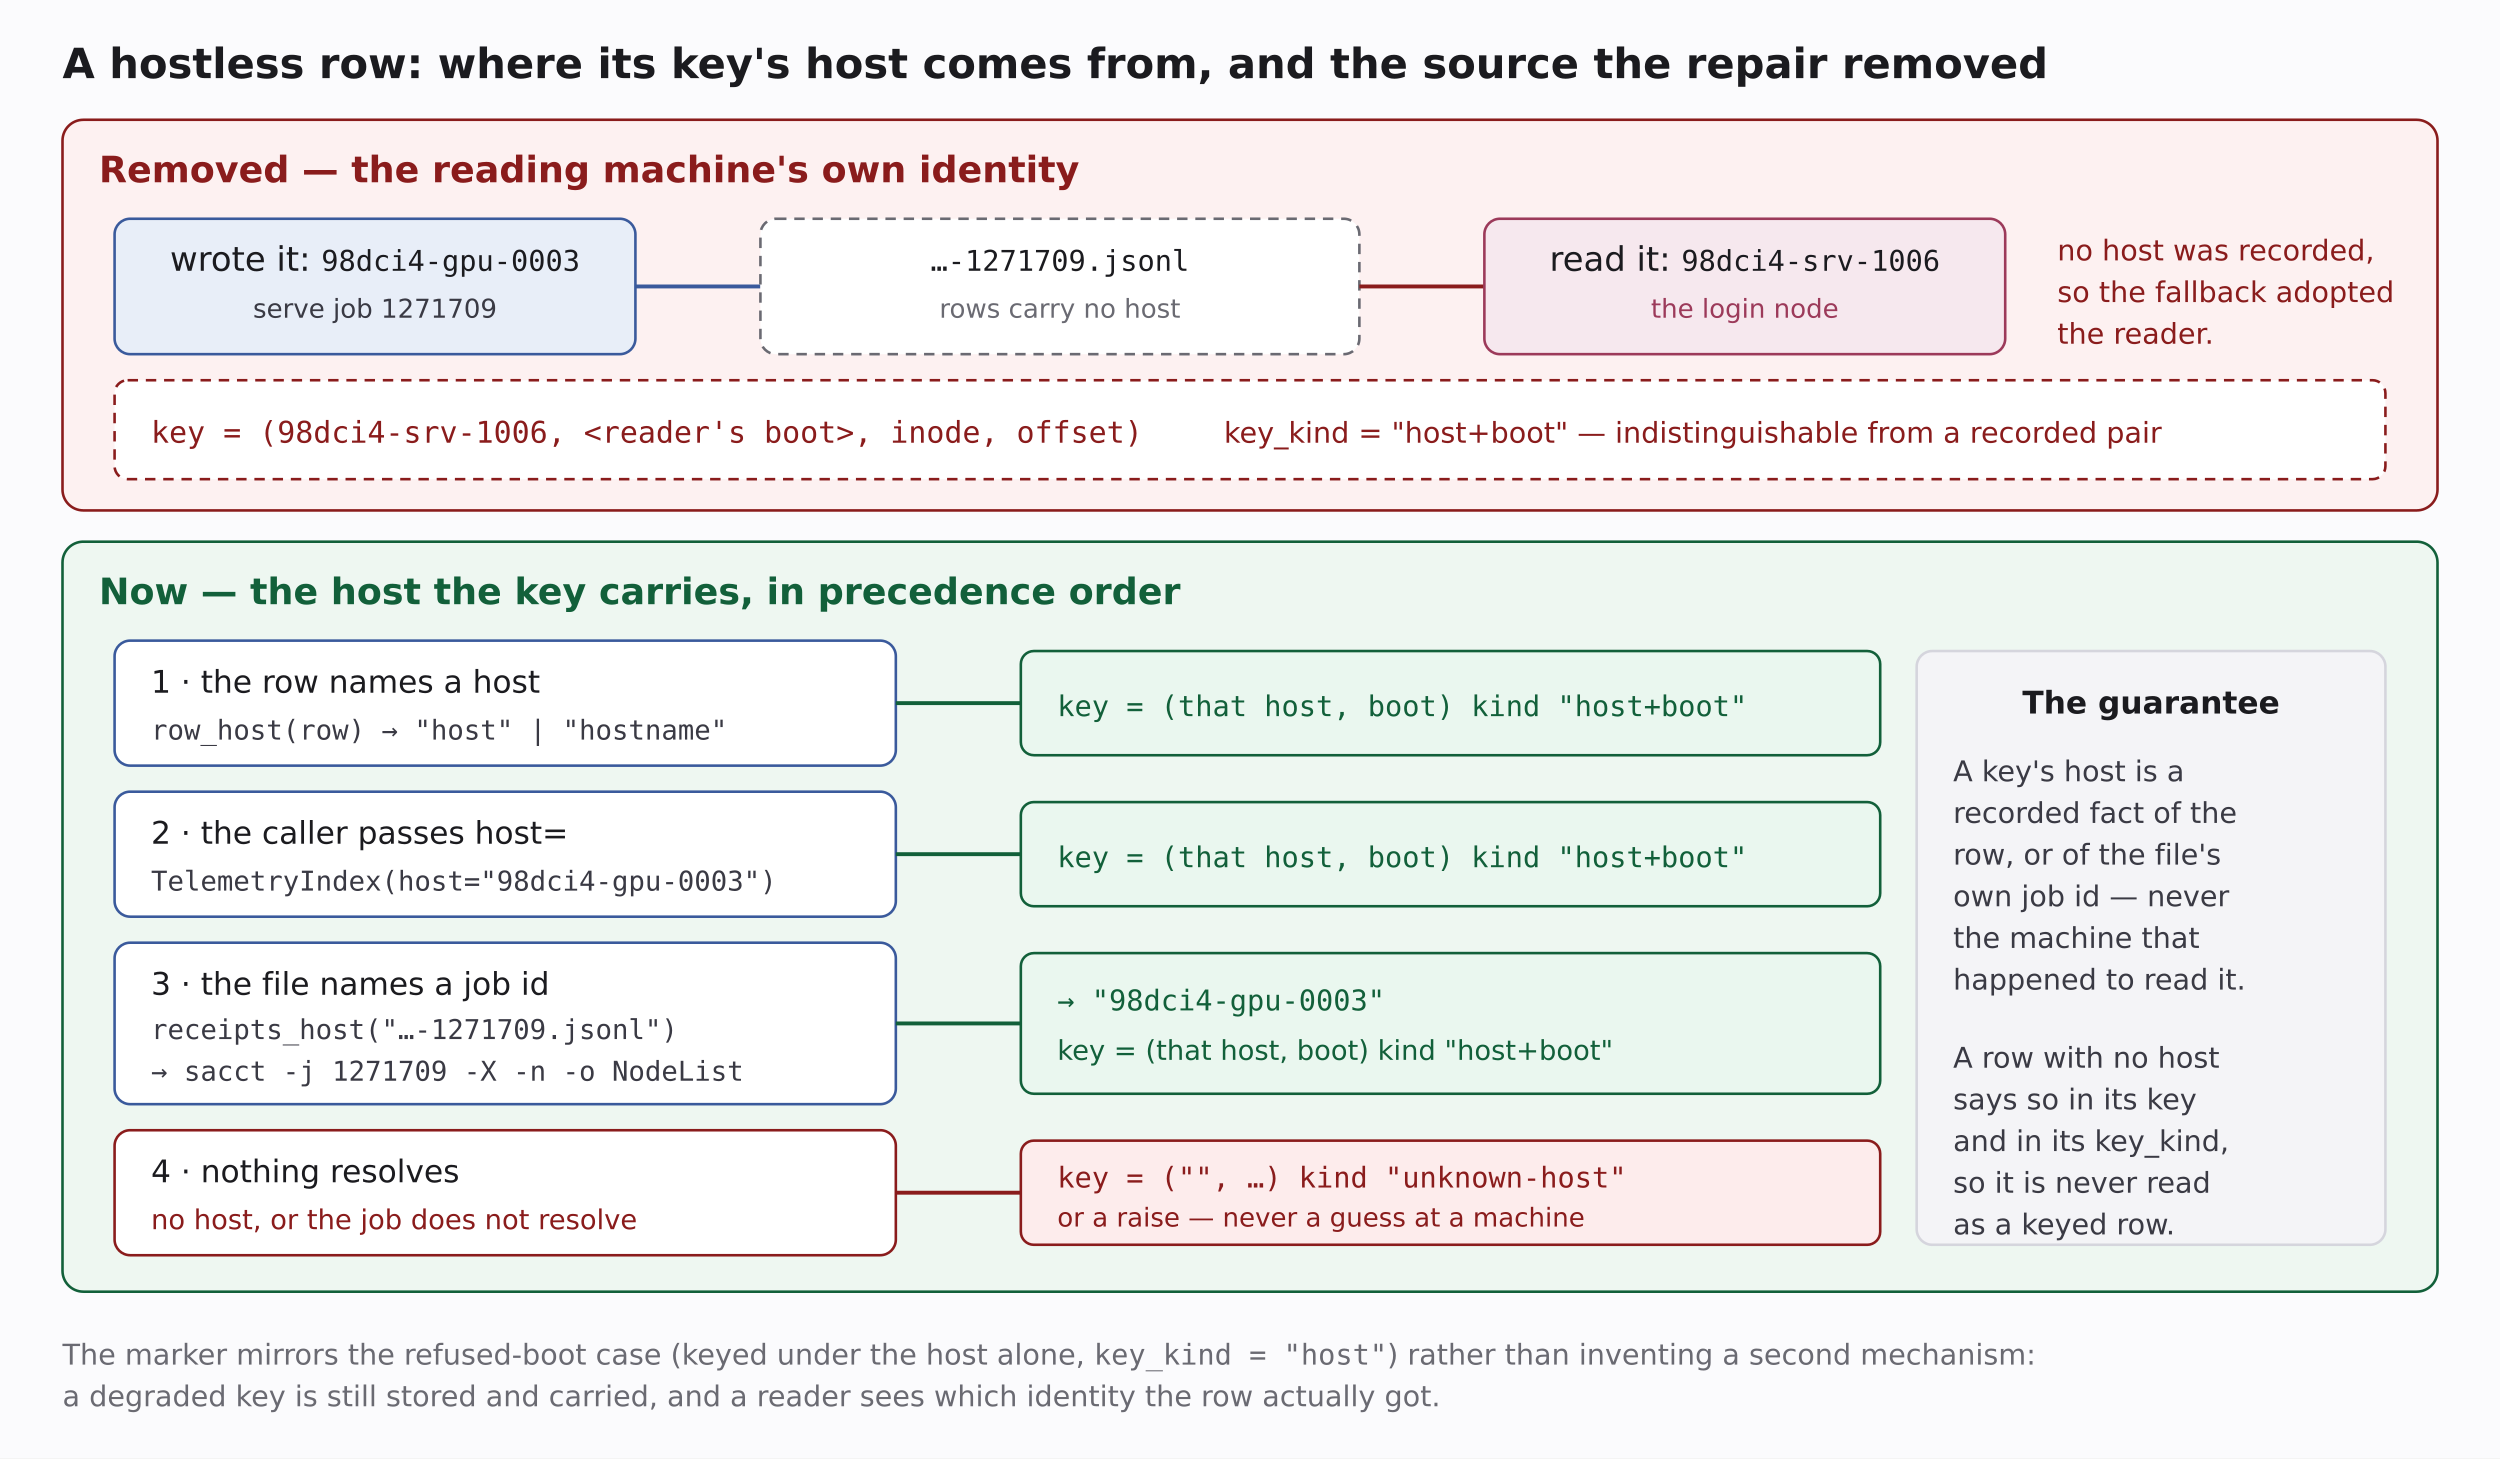
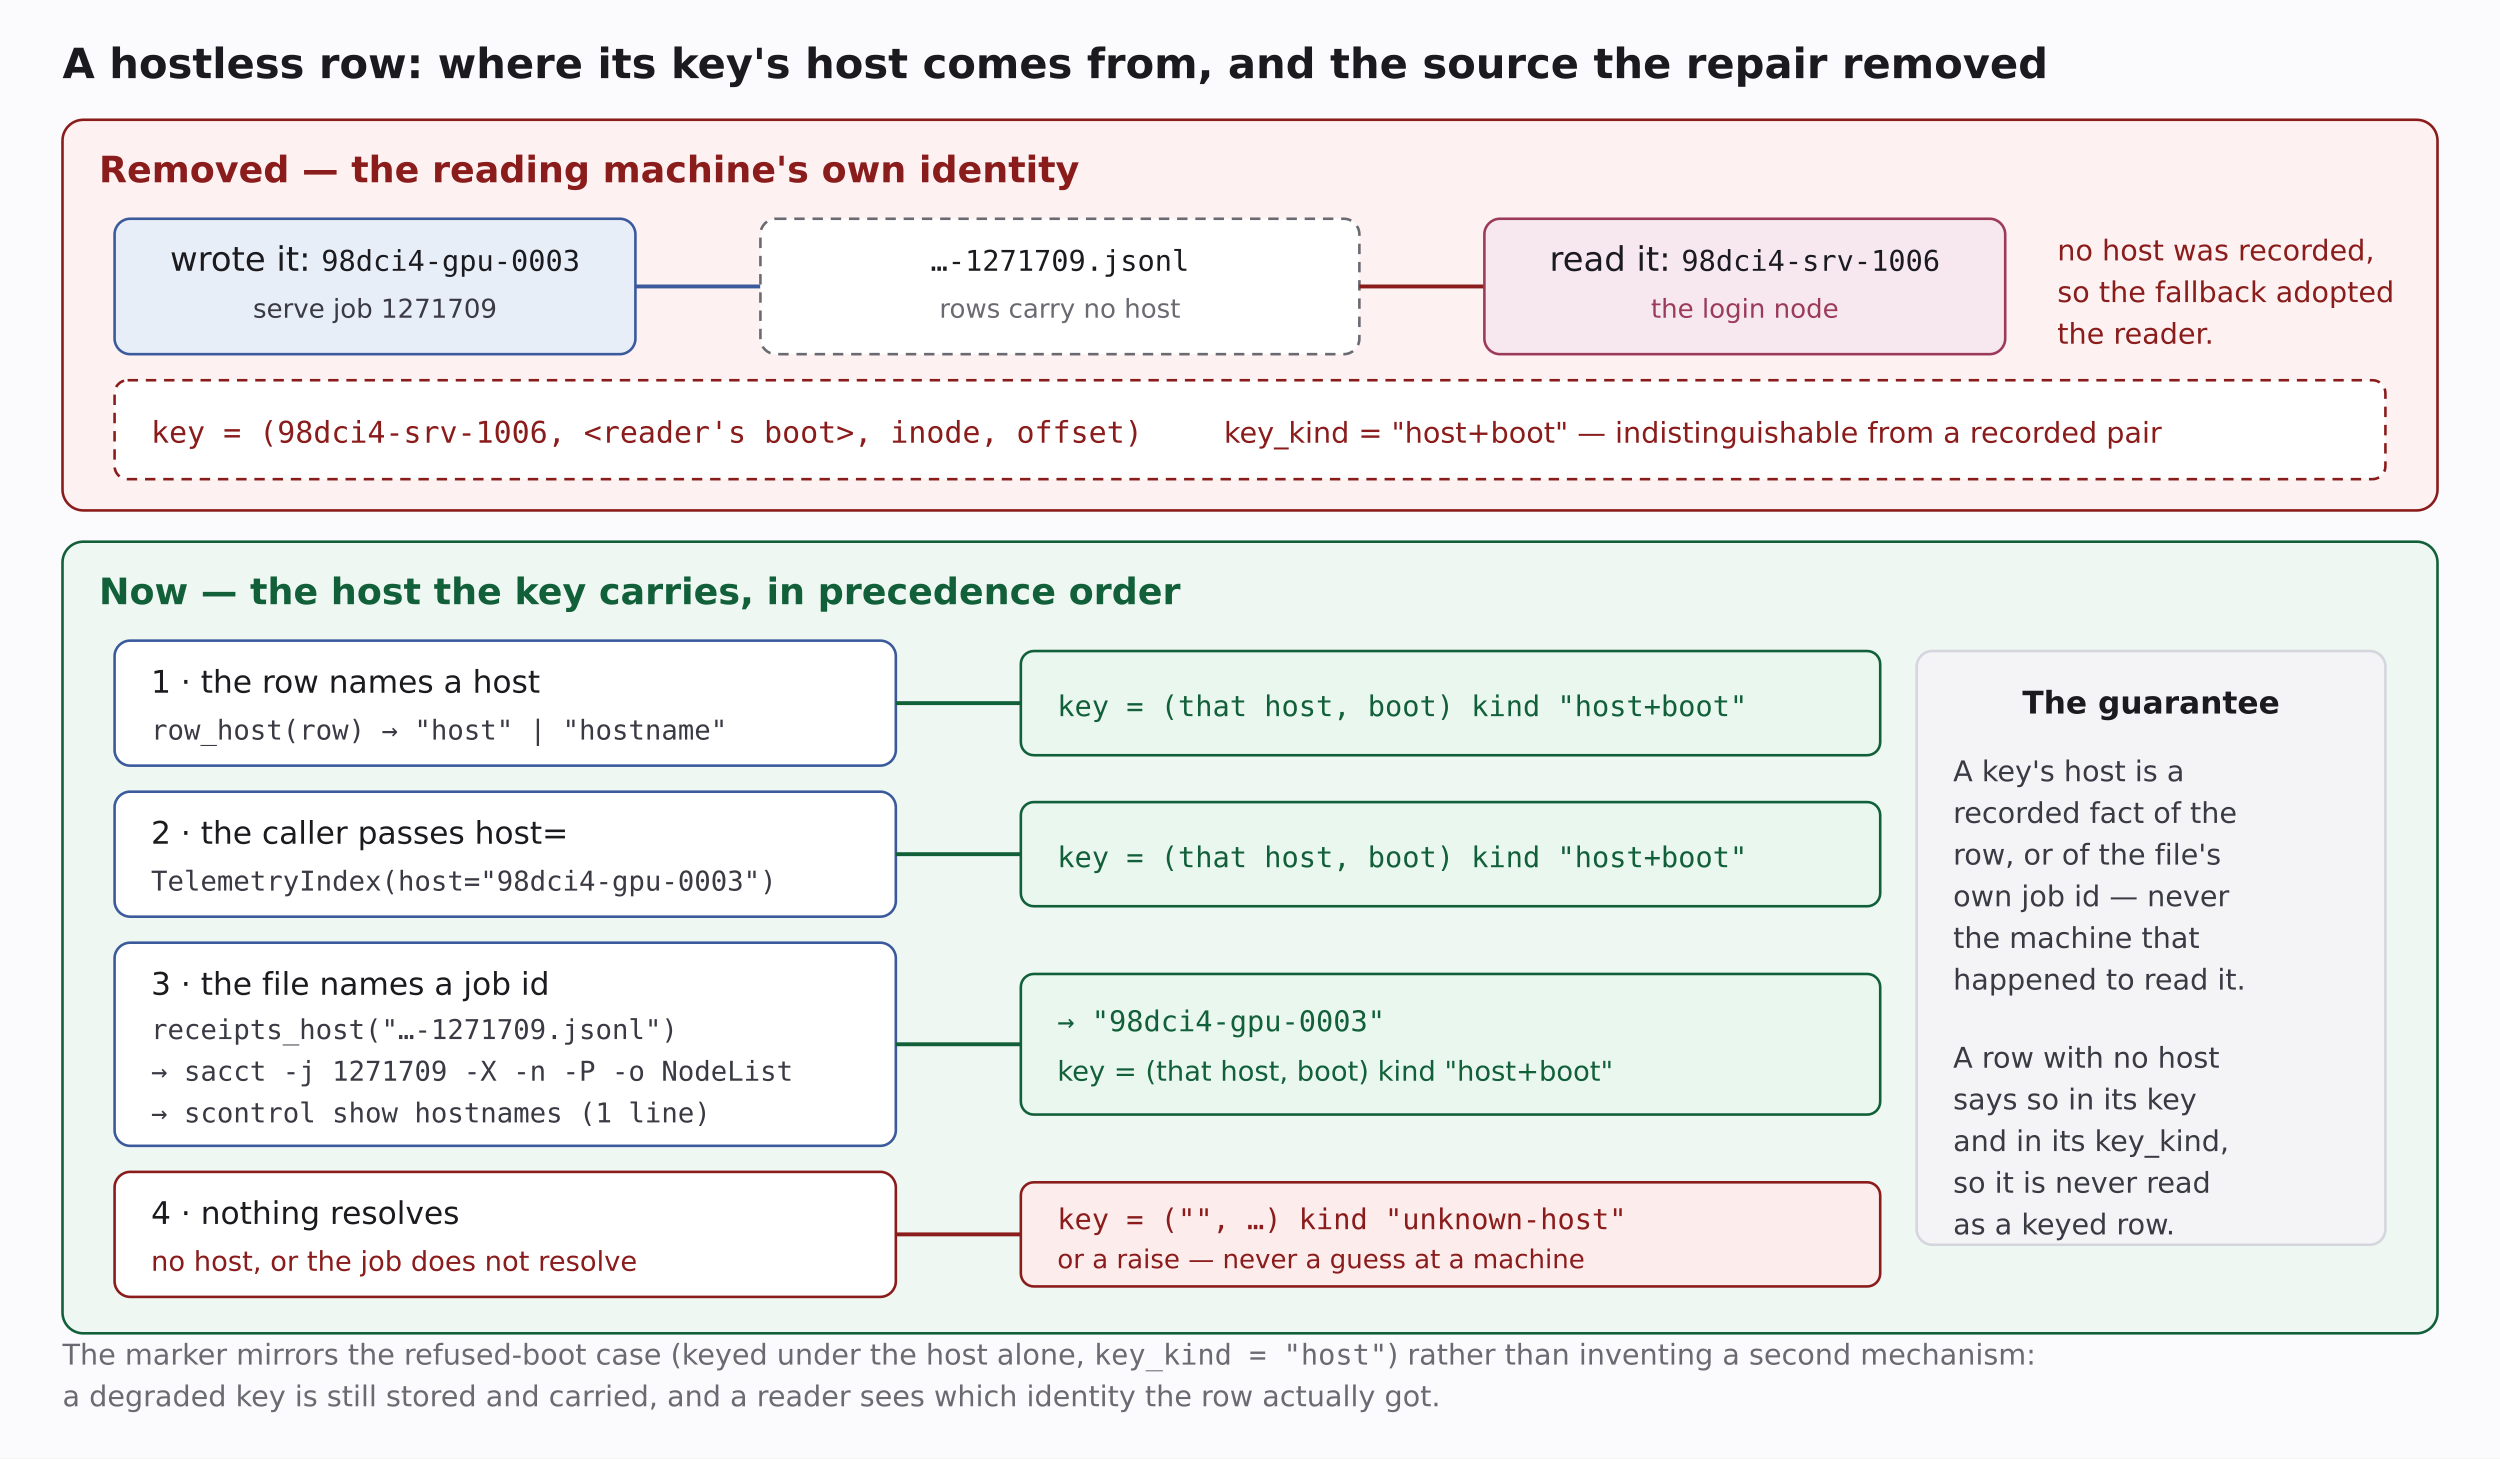
<svg xmlns="http://www.w3.org/2000/svg" viewBox="0 0 960 560" width="960" height="560" font-family="DejaVu Sans, Helvetica, Arial, sans-serif" font-size="13">
  <rect width="960" height="560" fill="#fbfbfd" />
  <text x="24" y="30" font-size="16" font-weight="bold" fill="#1b1b1f">A hostless row: where its key's host comes from, and the source the repair removed</text>
  <g>
    <rect x="24" y="46" width="912" height="150" rx="8" fill="#fdf1f1" stroke="#8a1c1c" />
    <text x="38" y="70" font-size="14" font-weight="bold" fill="#8a1c1c">Removed — the reading machine's own identity</text>
    <rect x="44" y="84" width="200" height="52" rx="6" fill="#e8eef8" stroke="#3a5a9c" />
    <text x="144" y="104" text-anchor="middle" fill="#1b1b1f">wrote it: <tspan font-family="monospace" font-size="11">98dci4-gpu-0003</tspan>
    </text>
    <text x="144" y="122" text-anchor="middle" font-size="10" fill="#3a3a44">serve job 1271709</text>
    <line x1="244" y1="110" x2="292" y2="110" stroke="#3a5a9c" stroke-width="1.5" />
    <rect x="292" y="84" width="230" height="52" rx="6" fill="#fff" stroke="#6a6a72" stroke-dasharray="4 3" />
    <text x="407" y="104" text-anchor="middle" font-family="monospace" font-size="11" fill="#1b1b1f">…-1271709.jsonl</text>
    <text x="407" y="122" text-anchor="middle" font-size="10" fill="#6a6a72">rows carry no host</text>
    <line x1="522" y1="110" x2="570" y2="110" stroke="#8a1c1c" stroke-width="1.5" />
    <rect x="570" y="84" width="200" height="52" rx="6" fill="#f6e8ee" stroke="#9c3a5a" />
    <text x="670" y="104" text-anchor="middle" fill="#1b1b1f">read it: <tspan font-family="monospace" font-size="11">98dci4-srv-1006</tspan>
    </text>
    <text x="670" y="122" text-anchor="middle" font-size="10" fill="#9c3a5a">the login node</text>
    <text x="790" y="100" font-size="11" fill="#8a1c1c">no host was recorded,</text>
    <text x="790" y="116" font-size="11" fill="#8a1c1c">so the fallback adopted</text>
    <text x="790" y="132" font-size="11" fill="#8a1c1c">the reader.</text>
    <rect x="44" y="146" width="872" height="38" rx="5" fill="#fff" stroke="#8a1c1c" stroke-dasharray="4 3" />
    <text x="58" y="170" font-family="monospace" font-size="11.5" fill="#8a1c1c">key = (98dci4-srv-1006, &lt;reader's boot&gt;, inode, offset)</text>
    <text x="470" y="170" font-size="11" fill="#8a1c1c">key_kind = "host+boot"  — indistinguishable from a recorded pair</text>
  </g>
  <g>
-     <rect x="24" y="208" width="912" height="288" rx="8" fill="#eef7f1" stroke="#12603a" />
+     <rect x="24" y="208" width="912" height="304" rx="8" fill="#eef7f1" stroke="#12603a" />
    <text x="38" y="232" font-size="14" font-weight="bold" fill="#12603a">Now — the host the key carries, in precedence order</text>
    <rect x="44" y="246" width="300" height="48" rx="6" fill="#fff" stroke="#3a5a9c" />
    <text x="58" y="266" font-size="12" fill="#1b1b1f">1 · the row names a host</text>
    <text x="58" y="284" font-family="monospace" font-size="10.5" fill="#3a3a44">row_host(row) → "host" | "hostname"</text>
    <line x1="344" y1="270" x2="392" y2="270" stroke="#12603a" stroke-width="1.5" />
    <rect x="392" y="250" width="330" height="40" rx="5" fill="#eaf7ef" stroke="#12603a" />
    <text x="406" y="275" font-family="monospace" font-size="11" fill="#12603a">key = (that host, boot)  kind "host+boot"</text>
    <rect x="44" y="304" width="300" height="48" rx="6" fill="#fff" stroke="#3a5a9c" />
    <text x="58" y="324" font-size="12" fill="#1b1b1f">2 · the caller passes host=</text>
    <text x="58" y="342" font-family="monospace" font-size="10.5" fill="#3a3a44">TelemetryIndex(host="98dci4-gpu-0003")</text>
    <line x1="344" y1="328" x2="392" y2="328" stroke="#12603a" stroke-width="1.5" />
    <rect x="392" y="308" width="330" height="40" rx="5" fill="#eaf7ef" stroke="#12603a" />
    <text x="406" y="333" font-family="monospace" font-size="11" fill="#12603a">key = (that host, boot)  kind "host+boot"</text>
-     <rect x="44" y="362" width="300" height="62" rx="6" fill="#fff" stroke="#3a5a9c" />
+     <rect x="44" y="362" width="300" height="78" rx="6" fill="#fff" stroke="#3a5a9c" />
    <text x="58" y="382" font-size="12" fill="#1b1b1f">3 · the file names a job id</text>
    <text x="58" y="399" font-family="monospace" font-size="10.5" fill="#3a3a44">receipts_host("…-1271709.jsonl")</text>
-     <text x="58" y="415" font-family="monospace" font-size="10.5" fill="#3a3a44">→ sacct -j 1271709 -X -n -o NodeList</text>
-     <line x1="344" y1="393" x2="392" y2="393" stroke="#12603a" stroke-width="1.5" />
-     <rect x="392" y="366" width="330" height="54" rx="5" fill="#eaf7ef" stroke="#12603a" />
-     <text x="406" y="388" font-family="monospace" font-size="11" fill="#12603a">→ "98dci4-gpu-0003"</text>
-     <text x="406" y="407" font-size="10.5" fill="#12603a">key = (that host, boot)  kind "host+boot"</text>
-     <rect x="44" y="434" width="300" height="48" rx="6" fill="#fff" stroke="#8a1c1c" />
-     <text x="58" y="454" font-size="12" fill="#1b1b1f">4 · nothing resolves</text>
-     <text x="58" y="472" font-size="10.5" fill="#8a1c1c">no host, or the job does not resolve</text>
-     <line x1="344" y1="458" x2="392" y2="458" stroke="#8a1c1c" stroke-width="1.5" />
-     <rect x="392" y="438" width="330" height="40" rx="5" fill="#fdecec" stroke="#8a1c1c" />
-     <text x="406" y="456" font-family="monospace" font-size="11" fill="#8a1c1c">key = ("", …)  kind "unknown-host"</text>
-     <text x="406" y="471" font-size="10" fill="#8a1c1c">or a raise — never a guess at a machine</text>
+     <text x="58" y="415" font-family="monospace" font-size="10.5" fill="#3a3a44">→ sacct -j 1271709 -X -n -P -o NodeList</text>
+     <text x="58" y="431" font-family="monospace" font-size="10.5" fill="#3a3a44">→ scontrol show hostnames  (1 line)</text>
+     <line x1="344" y1="401" x2="392" y2="401" stroke="#12603a" stroke-width="1.5" />
+     <rect x="392" y="374" width="330" height="54" rx="5" fill="#eaf7ef" stroke="#12603a" />
+     <text x="406" y="396" font-family="monospace" font-size="11" fill="#12603a">→ "98dci4-gpu-0003"</text>
+     <text x="406" y="415" font-size="10.5" fill="#12603a">key = (that host, boot)  kind "host+boot"</text>
+     <rect x="44" y="450" width="300" height="48" rx="6" fill="#fff" stroke="#8a1c1c" />
+     <text x="58" y="470" font-size="12" fill="#1b1b1f">4 · nothing resolves</text>
+     <text x="58" y="488" font-size="10.5" fill="#8a1c1c">no host, or the job does not resolve</text>
+     <line x1="344" y1="474" x2="392" y2="474" stroke="#8a1c1c" stroke-width="1.5" />
+     <rect x="392" y="454" width="330" height="40" rx="5" fill="#fdecec" stroke="#8a1c1c" />
+     <text x="406" y="472" font-family="monospace" font-size="11" fill="#8a1c1c">key = ("", …)  kind "unknown-host"</text>
+     <text x="406" y="487" font-size="10" fill="#8a1c1c">or a raise — never a guess at a machine</text>
    <rect x="736" y="250" width="180" height="228" rx="6" fill="#f4f4f7" stroke="#d5d5dd" />
    <text x="826" y="274" text-anchor="middle" font-size="12" font-weight="bold" fill="#1b1b1f">The guarantee</text>
    <text x="750" y="300" font-size="11" fill="#3a3a44">A key's host is a</text>
    <text x="750" y="316" font-size="11" fill="#3a3a44">recorded fact of the</text>
    <text x="750" y="332" font-size="11" fill="#3a3a44">row, or of the file's</text>
    <text x="750" y="348" font-size="11" fill="#3a3a44">own job id — never</text>
    <text x="750" y="364" font-size="11" fill="#3a3a44">the machine that</text>
    <text x="750" y="380" font-size="11" fill="#3a3a44">happened to read it.</text>
    <text x="750" y="410" font-size="11" fill="#3a3a44">A row with no host</text>
    <text x="750" y="426" font-size="11" fill="#3a3a44">says so in its key</text>
    <text x="750" y="442" font-size="11" fill="#3a3a44">and in its key_kind,</text>
    <text x="750" y="458" font-size="11" fill="#3a3a44">so it is never read</text>
    <text x="750" y="474" font-size="11" fill="#3a3a44">as a keyed row.</text>
  </g>
  <text x="24" y="524" font-size="11" fill="#6a6a72">The marker mirrors the refused-boot case (keyed under the host alone, <tspan font-family="monospace">key_kind = "host"</tspan>) rather than inventing a second mechanism:</text>
  <text x="24" y="540" font-size="11" fill="#6a6a72">a degraded key is still stored and carried, and a reader sees which identity the row actually got.</text>
</svg>
